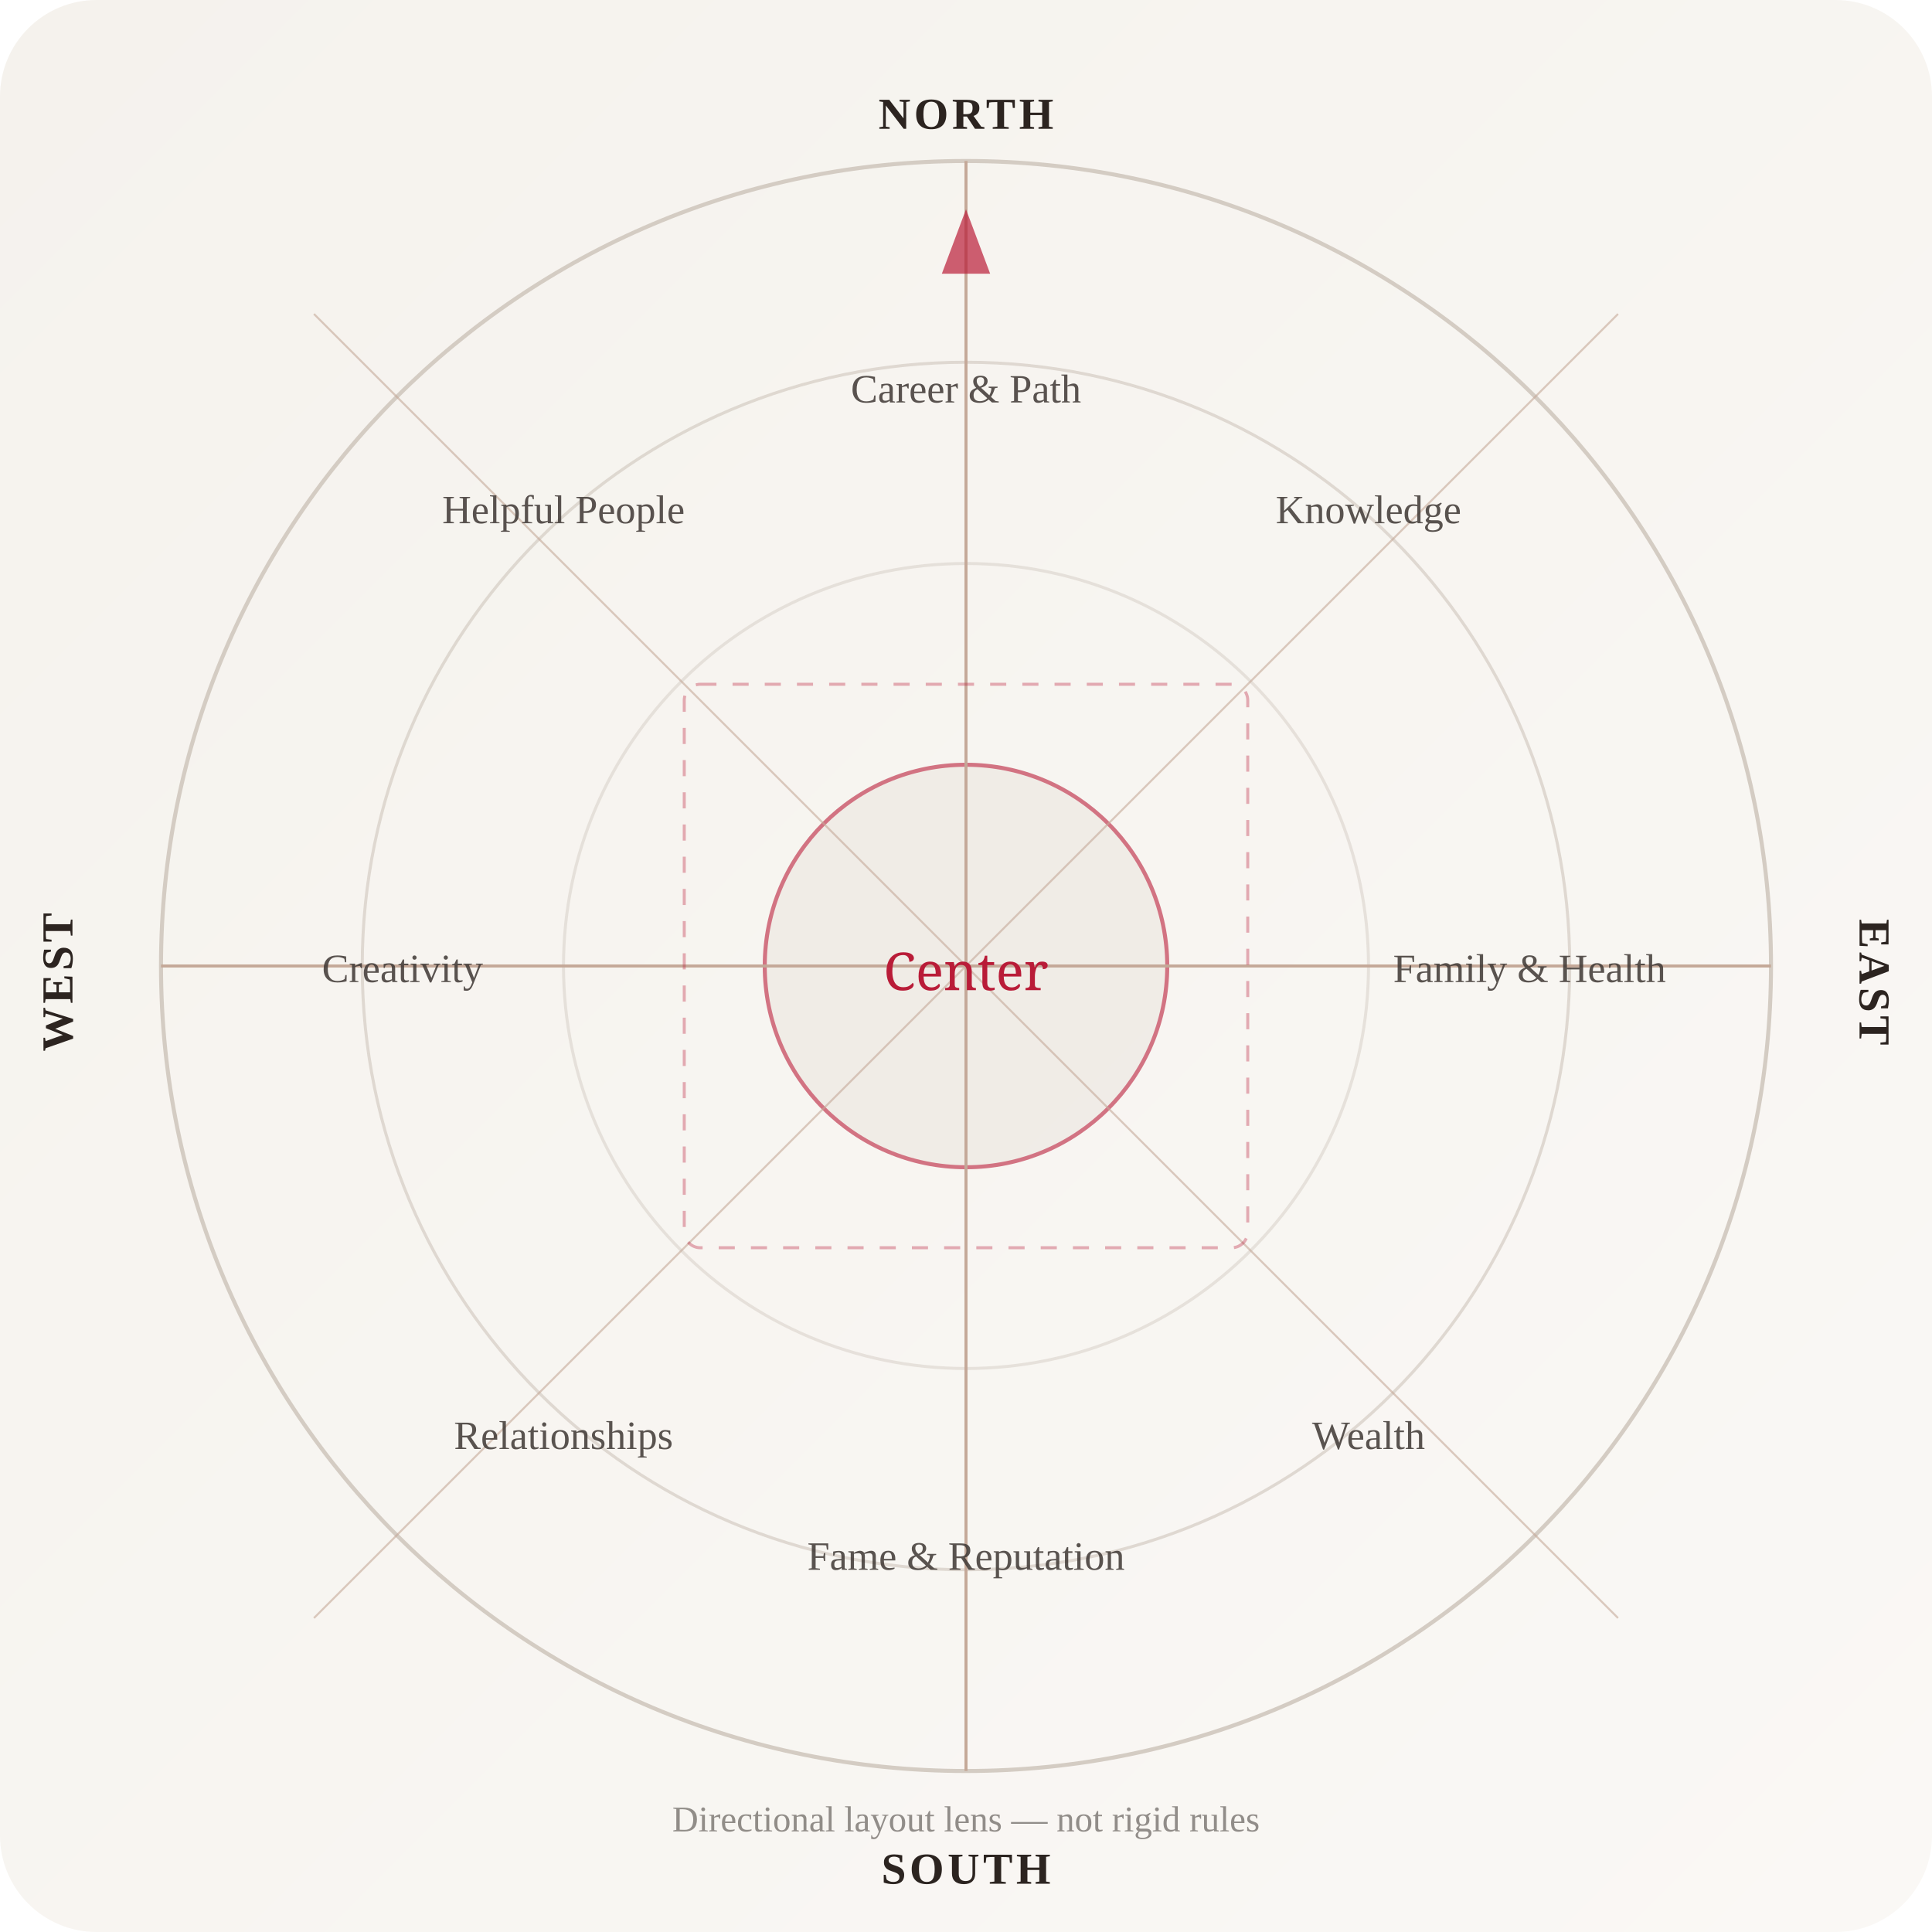
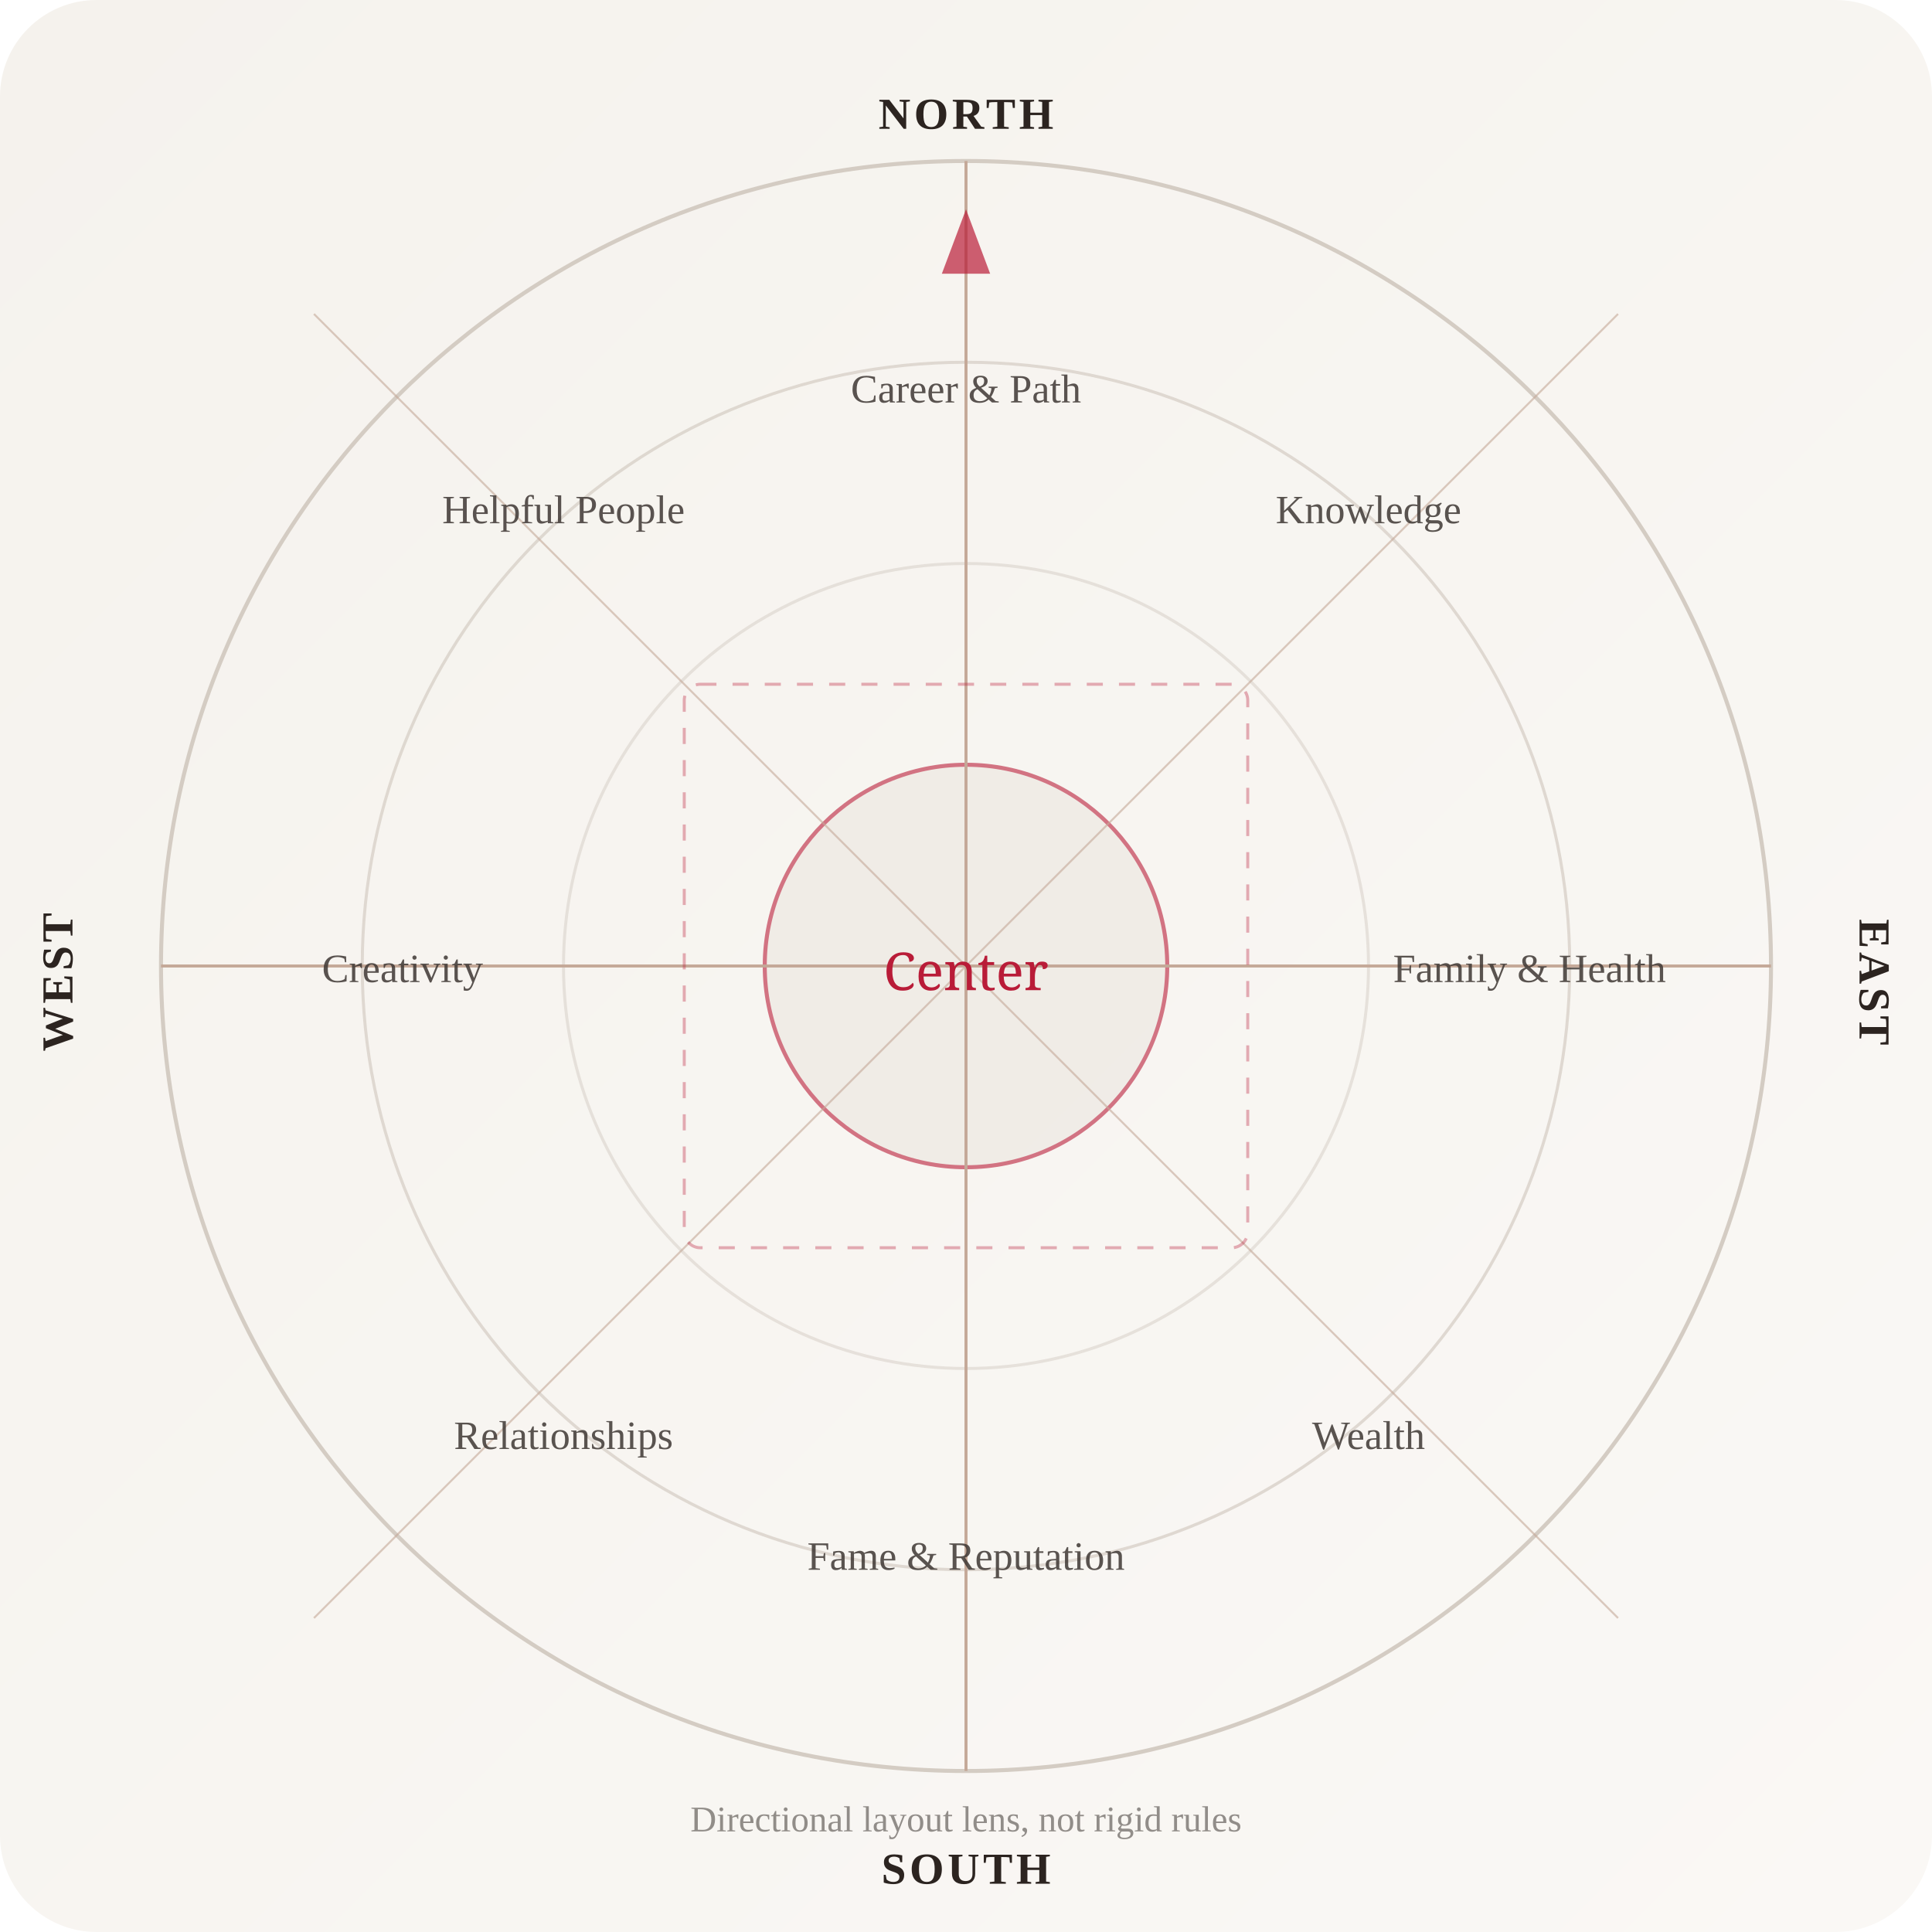
<svg xmlns="http://www.w3.org/2000/svg" viewBox="0 0 480 480" fill="none" role="img" aria-label="Compass layout diagram showing directional areas of a home">
  <defs>
    <linearGradient id="bg" x1="0%" y1="0%" x2="100%" y2="100%">
      <stop offset="0%" stop-color="#f5f2ed" />
      <stop offset="100%" stop-color="#faf8f5" />
    </linearGradient>
  </defs>
  <rect width="480" height="480" rx="24" fill="url(#bg)" />
  <circle cx="240" cy="240" r="200" stroke="#d4ccc3" stroke-width="1" />
  <circle cx="240" cy="240" r="150" stroke="#d4ccc3" stroke-width="0.75" opacity="0.7" />
  <circle cx="240" cy="240" r="100" stroke="#d4ccc3" stroke-width="0.75" opacity="0.5" />
  <circle cx="240" cy="240" r="50" fill="#ebe6df" stroke="#b91c38" stroke-width="1" opacity="0.6" />
  <line x1="240" y1="40" x2="240" y2="440" stroke="#c4a898" stroke-width="0.75" />
  <line x1="40" y1="240" x2="440" y2="240" stroke="#c4a898" stroke-width="0.75" />
  <line x1="78" y1="78" x2="402" y2="402" stroke="#c4a898" stroke-width="0.5" opacity="0.6" />
  <line x1="402" y1="78" x2="78" y2="402" stroke="#c4a898" stroke-width="0.5" opacity="0.6" />
  <polygon points="240,52 246,68 234,68" fill="#b91c38" opacity="0.7" />
  <text x="240" y="32" text-anchor="middle" font-family="Source Sans 3, sans-serif" font-size="11" font-weight="600" fill="#2c2420" letter-spacing="0.08em">NORTH</text>
  <text x="240" y="468" text-anchor="middle" font-family="Source Sans 3, sans-serif" font-size="11" font-weight="600" fill="#2c2420" letter-spacing="0.08em">SOUTH</text>
  <text x="18" y="244" text-anchor="middle" font-family="Source Sans 3, sans-serif" font-size="11" font-weight="600" fill="#2c2420" letter-spacing="0.08em" transform="rotate(-90 18 244)">WEST</text>
  <text x="462" y="244" text-anchor="middle" font-family="Source Sans 3, sans-serif" font-size="11" font-weight="600" fill="#2c2420" letter-spacing="0.08em" transform="rotate(90 462 244)">EAST</text>
  <text x="240" y="246" text-anchor="middle" font-family="Cormorant Garamond, serif" font-size="13" font-weight="500" fill="#b91c38">Center</text>
  <text x="240" y="100" text-anchor="middle" font-family="Source Sans 3, sans-serif" font-size="10" fill="#3d3632" opacity="0.85">Career &amp; Path</text>
  <text x="340" y="130" text-anchor="middle" font-family="Source Sans 3, sans-serif" font-size="10" fill="#3d3632" opacity="0.85">Knowledge</text>
  <text x="380" y="244" text-anchor="middle" font-family="Source Sans 3, sans-serif" font-size="10" fill="#3d3632" opacity="0.85">Family &amp; Health</text>
  <text x="340" y="360" text-anchor="middle" font-family="Source Sans 3, sans-serif" font-size="10" fill="#3d3632" opacity="0.85">Wealth</text>
  <text x="240" y="390" text-anchor="middle" font-family="Source Sans 3, sans-serif" font-size="10" fill="#3d3632" opacity="0.85">Fame &amp; Reputation</text>
  <text x="140" y="360" text-anchor="middle" font-family="Source Sans 3, sans-serif" font-size="10" fill="#3d3632" opacity="0.85">Relationships</text>
  <text x="100" y="244" text-anchor="middle" font-family="Source Sans 3, sans-serif" font-size="10" fill="#3d3632" opacity="0.85">Creativity</text>
  <text x="140" y="130" text-anchor="middle" font-family="Source Sans 3, sans-serif" font-size="10" fill="#3d3632" opacity="0.85">Helpful People</text>
  <rect x="170" y="170" width="140" height="140" rx="4" stroke="#b91c38" stroke-width="0.75" stroke-dasharray="4 4" opacity="0.35" />
-   <text x="240" y="455" text-anchor="middle" font-family="Source Sans 3, sans-serif" font-size="9" fill="#3d3632" opacity="0.55">Directional layout lens — not rigid rules</text>
+   <text x="240" y="455" text-anchor="middle" font-family="Source Sans 3, sans-serif" font-size="9" fill="#3d3632" opacity="0.55">Directional layout lens, not rigid rules</text>
</svg>
